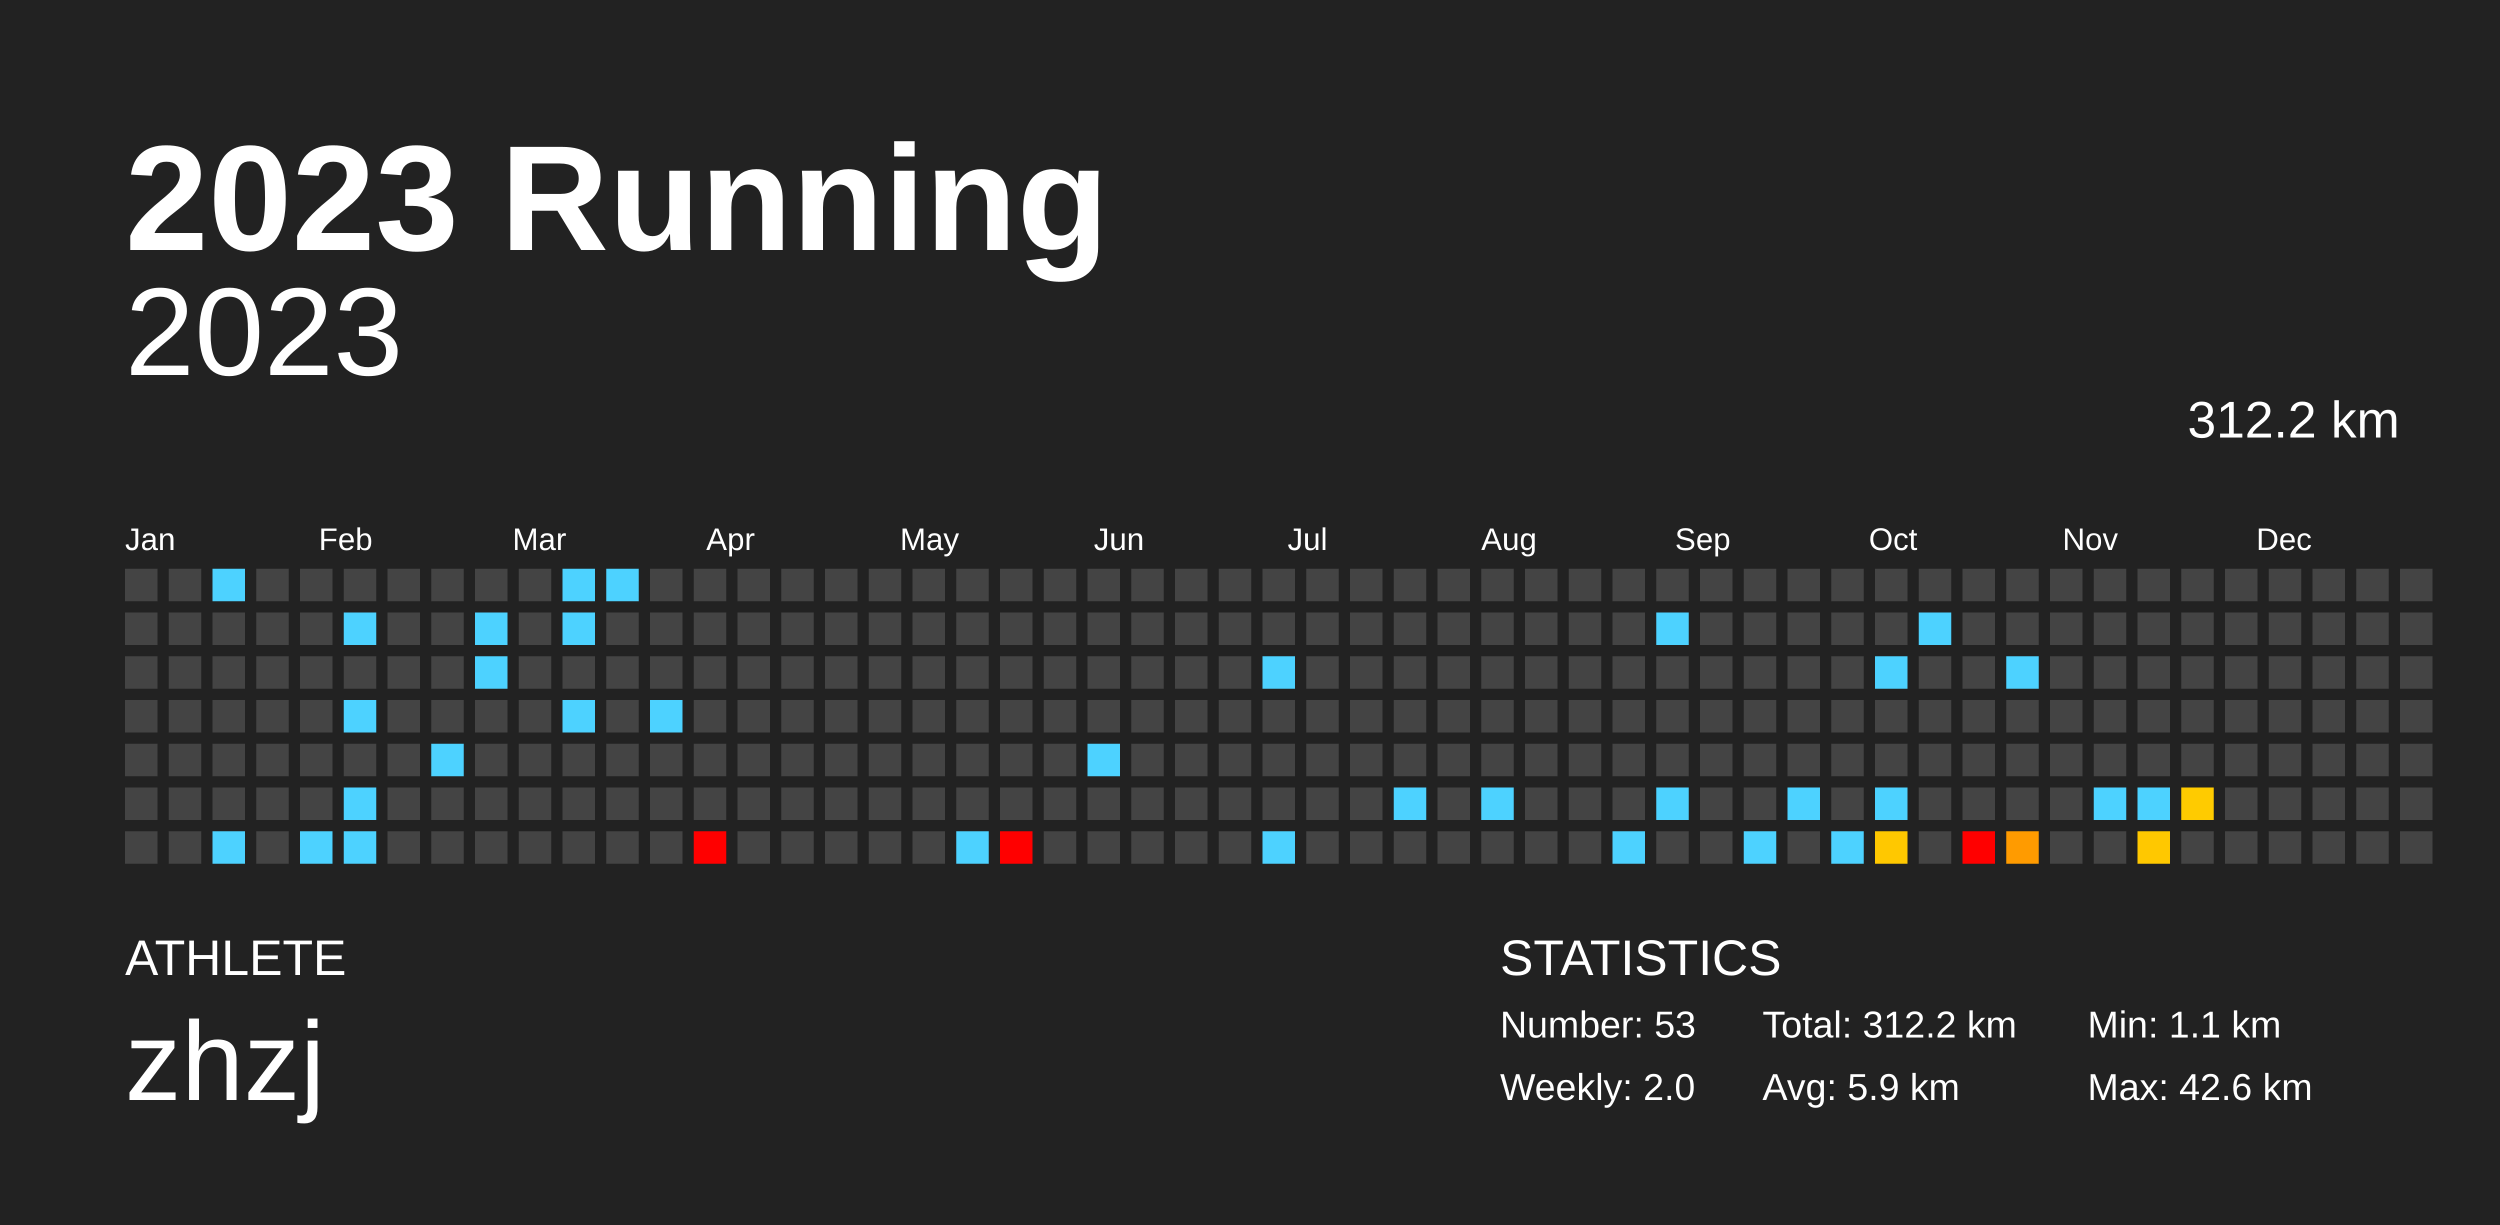
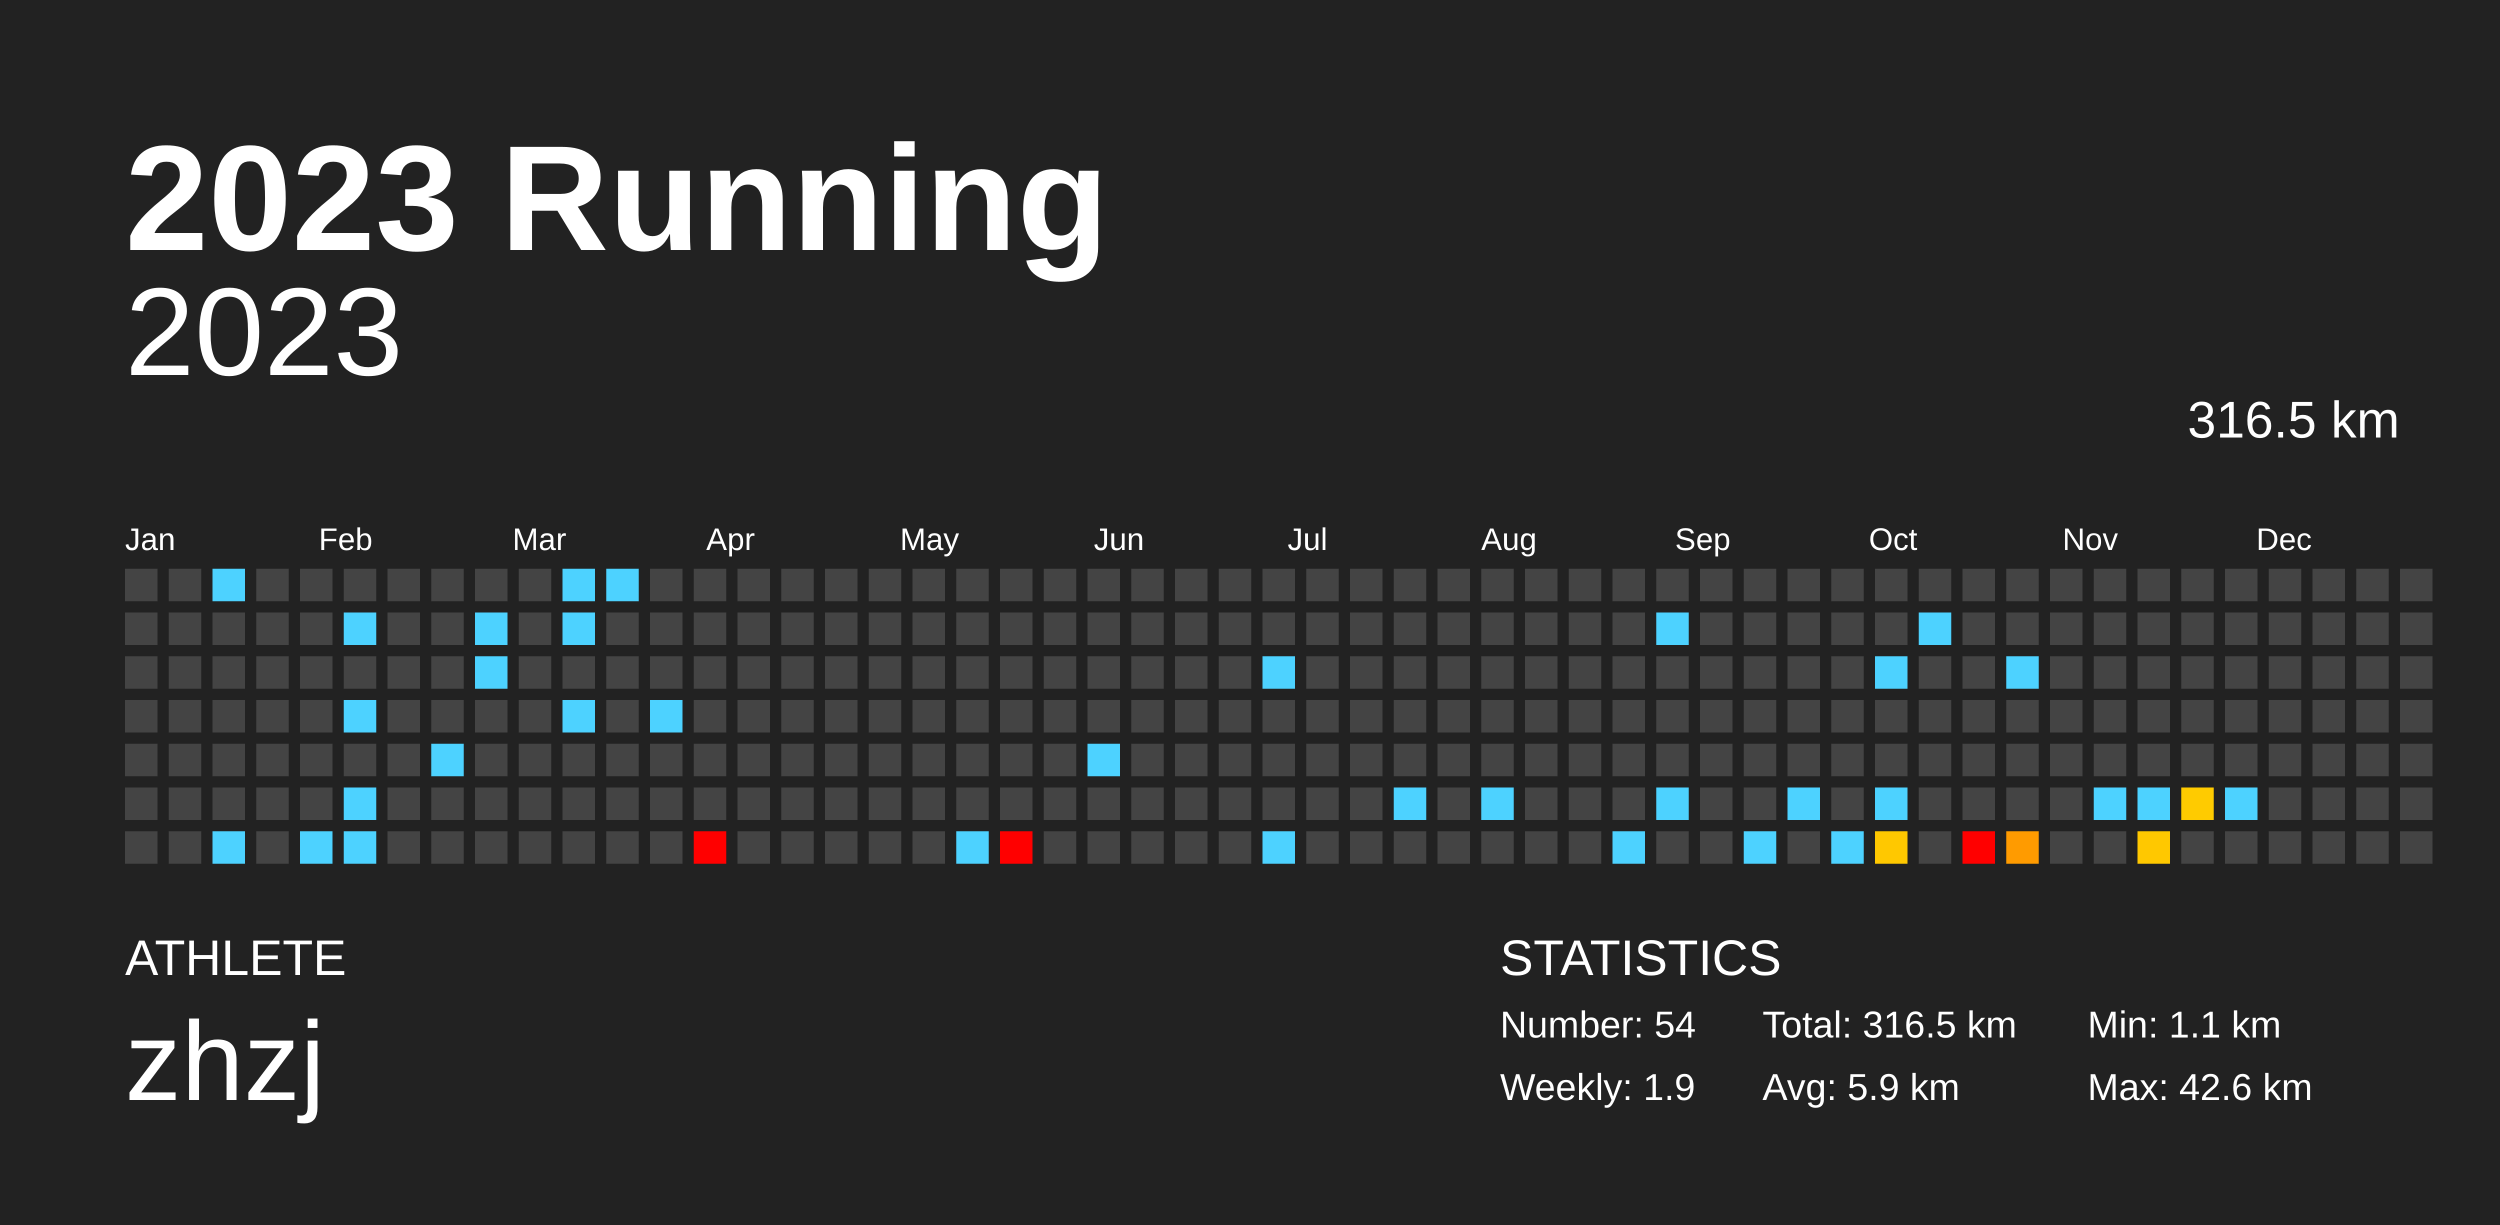
<svg xmlns="http://www.w3.org/2000/svg" baseProfile="full" height="98mm" version="1.1" viewBox="0,0,200,98" width="200mm">
  <defs />
  <rect fill="#222222" height="98" width="200" x="0" y="0" />
  <text fill="#FFFFFF" style="font-size:12px; font-family:Arial; font-weight:bold;" x="10" y="20">2023 Running</text>
  <text fill="#FFFFFF" style="font-size:4px; font-family:Arial" x="10" y="78">ATHLETE</text>
  <text fill="#FFFFFF" style="font-size:9px; font-family:Arial" x="10" y="88">zhzj</text>
  <text fill="#FFFFFF" style="font-size:4px; font-family:Arial" x="120" y="78">STATISTICS</text>
-   <text fill="#FFFFFF" style="font-size:3px; font-family:Arial" x="120" y="83">Number: 53</text>
-   <text fill="#FFFFFF" style="font-size:3px; font-family:Arial" x="120" y="88">Weekly: 2.0</text>
-   <text fill="#FFFFFF" style="font-size:3px; font-family:Arial" x="141" y="83">Total: 312.2 km</text>
+   <text fill="#FFFFFF" style="font-size:3px; font-family:Arial" x="120" y="83">Number: 54</text>
+   <text fill="#FFFFFF" style="font-size:3px; font-family:Arial" x="120" y="88">Weekly: 1.9</text>
+   <text fill="#FFFFFF" style="font-size:3px; font-family:Arial" x="141" y="83">Total: 316.5 km</text>
  <text fill="#FFFFFF" style="font-size:3px; font-family:Arial" x="141" y="88">Avg: 5.9 km</text>
  <text fill="#FFFFFF" style="font-size:3px; font-family:Arial" x="167" y="83">Min: 1.1 km</text>
  <text fill="#FFFFFF" style="font-size:3px; font-family:Arial" x="167" y="88">Max: 42.6 km</text>
  <text alignment-baseline="hanging" fill="#FFFFFF" style="font-size:10.0px; font-family:Arial;" x="10" y="30">2023</text>
-   <text alignment-baseline="hanging" fill="#FFFFFF" style="font-size:4.125px; font-family:Arial;" x="175" y="35">312.2 km</text>
+   <text alignment-baseline="hanging" fill="#FFFFFF" style="font-size:4.125px; font-family:Arial;" x="175" y="35">316.5 km</text>
  <text fill="#FFFFFF" style="font-size:2.5px; font-family:Arial" x="10.0" y="44">Jan</text>
  <text fill="#FFFFFF" style="font-size:2.5px; font-family:Arial" x="25.5" y="44">Feb</text>
  <text fill="#FFFFFF" style="font-size:2.5px; font-family:Arial" x="41.0" y="44">Mar</text>
  <text fill="#FFFFFF" style="font-size:2.5px; font-family:Arial" x="56.5" y="44">Apr</text>
  <text fill="#FFFFFF" style="font-size:2.5px; font-family:Arial" x="72.0" y="44">May</text>
  <text fill="#FFFFFF" style="font-size:2.5px; font-family:Arial" x="87.5" y="44">Jun</text>
  <text fill="#FFFFFF" style="font-size:2.5px; font-family:Arial" x="103.0" y="44">Jul</text>
  <text fill="#FFFFFF" style="font-size:2.5px; font-family:Arial" x="118.5" y="44">Aug</text>
  <text fill="#FFFFFF" style="font-size:2.5px; font-family:Arial" x="134.0" y="44">Sep</text>
  <text fill="#FFFFFF" style="font-size:2.5px; font-family:Arial" x="149.5" y="44">Oct</text>
  <text fill="#FFFFFF" style="font-size:2.5px; font-family:Arial" x="165.0" y="44">Nov</text>
  <text fill="#FFFFFF" style="font-size:2.5px; font-family:Arial" x="180.5" y="44">Dec</text>
  <rect fill="#444444" height="2.6" width="2.6" x="10.0" y="45.5" />
  <rect fill="#444444" height="2.6" width="2.6" x="10.0" y="49.0" />
  <rect fill="#444444" height="2.6" width="2.6" x="10.0" y="52.5" />
  <rect fill="#444444" height="2.6" width="2.6" x="10.0" y="56.0" />
  <rect fill="#444444" height="2.6" width="2.6" x="10.0" y="59.5" />
  <rect fill="#444444" height="2.6" width="2.6" x="10.0" y="63.0" />
  <rect fill="#444444" height="2.6" width="2.6" x="10.0" y="66.5" />
  <rect fill="#444444" height="2.6" width="2.6" x="13.5" y="45.5" />
  <rect fill="#444444" height="2.6" width="2.6" x="13.5" y="49.0" />
  <rect fill="#444444" height="2.6" width="2.6" x="13.5" y="52.5" />
  <rect fill="#444444" height="2.6" width="2.6" x="13.5" y="56.0" />
  <rect fill="#444444" height="2.6" width="2.6" x="13.5" y="59.5" />
  <rect fill="#444444" height="2.6" width="2.6" x="13.5" y="63.0" />
  <rect fill="#444444" height="2.6" width="2.6" x="13.5" y="66.5" />
  <rect fill="#4dd2ff" height="2.6" width="2.6" x="17.0" y="45.5" />
  <rect fill="#444444" height="2.6" width="2.6" x="17.0" y="49.0" />
  <rect fill="#444444" height="2.6" width="2.6" x="17.0" y="52.5" />
  <rect fill="#444444" height="2.6" width="2.6" x="17.0" y="56.0" />
  <rect fill="#444444" height="2.6" width="2.6" x="17.0" y="59.5" />
  <rect fill="#444444" height="2.6" width="2.6" x="17.0" y="63.0" />
  <rect fill="#4dd2ff" height="2.6" width="2.6" x="17.0" y="66.5" />
  <rect fill="#444444" height="2.6" width="2.6" x="20.5" y="45.5" />
  <rect fill="#444444" height="2.6" width="2.6" x="20.5" y="49.0" />
  <rect fill="#444444" height="2.6" width="2.6" x="20.5" y="52.5" />
  <rect fill="#444444" height="2.6" width="2.6" x="20.5" y="56.0" />
  <rect fill="#444444" height="2.6" width="2.6" x="20.5" y="59.5" />
  <rect fill="#444444" height="2.6" width="2.6" x="20.5" y="63.0" />
  <rect fill="#444444" height="2.6" width="2.6" x="20.5" y="66.5" />
  <rect fill="#444444" height="2.6" width="2.6" x="24.0" y="45.5" />
  <rect fill="#444444" height="2.6" width="2.6" x="24.0" y="49.0" />
  <rect fill="#444444" height="2.6" width="2.6" x="24.0" y="52.5" />
  <rect fill="#444444" height="2.6" width="2.6" x="24.0" y="56.0" />
  <rect fill="#444444" height="2.6" width="2.6" x="24.0" y="59.5" />
  <rect fill="#444444" height="2.6" width="2.6" x="24.0" y="63.0" />
  <rect fill="#4dd2ff" height="2.6" width="2.6" x="24.0" y="66.5" />
  <rect fill="#444444" height="2.6" width="2.6" x="27.5" y="45.5" />
  <rect fill="#4dd2ff" height="2.6" width="2.6" x="27.5" y="49.0" />
  <rect fill="#444444" height="2.6" width="2.6" x="27.5" y="52.5" />
  <rect fill="#4dd2ff" height="2.6" width="2.6" x="27.5" y="56.0" />
  <rect fill="#444444" height="2.6" width="2.6" x="27.5" y="59.5" />
  <rect fill="#4dd2ff" height="2.6" width="2.6" x="27.5" y="63.0" />
  <rect fill="#4dd2ff" height="2.6" width="2.6" x="27.5" y="66.5" />
  <rect fill="#444444" height="2.6" width="2.6" x="31.0" y="45.5" />
  <rect fill="#444444" height="2.6" width="2.6" x="31.0" y="49.0" />
  <rect fill="#444444" height="2.6" width="2.6" x="31.0" y="52.5" />
  <rect fill="#444444" height="2.6" width="2.6" x="31.0" y="56.0" />
  <rect fill="#444444" height="2.6" width="2.6" x="31.0" y="59.5" />
  <rect fill="#444444" height="2.6" width="2.6" x="31.0" y="63.0" />
  <rect fill="#444444" height="2.6" width="2.6" x="31.0" y="66.5" />
  <rect fill="#444444" height="2.6" width="2.6" x="34.5" y="45.5" />
  <rect fill="#444444" height="2.6" width="2.6" x="34.5" y="49.0" />
  <rect fill="#444444" height="2.6" width="2.6" x="34.5" y="52.5" />
  <rect fill="#444444" height="2.6" width="2.6" x="34.5" y="56.0" />
  <rect fill="#4dd2ff" height="2.6" width="2.6" x="34.5" y="59.5" />
  <rect fill="#444444" height="2.6" width="2.6" x="34.5" y="63.0" />
  <rect fill="#444444" height="2.6" width="2.6" x="34.5" y="66.5" />
  <rect fill="#444444" height="2.6" width="2.6" x="38.0" y="45.5" />
  <rect fill="#4dd2ff" height="2.6" width="2.6" x="38.0" y="49.0" />
  <rect fill="#4dd2ff" height="2.6" width="2.6" x="38.0" y="52.5" />
  <rect fill="#444444" height="2.6" width="2.6" x="38.0" y="56.0" />
  <rect fill="#444444" height="2.6" width="2.6" x="38.0" y="59.5" />
  <rect fill="#444444" height="2.6" width="2.6" x="38.0" y="63.0" />
  <rect fill="#444444" height="2.6" width="2.6" x="38.0" y="66.5" />
  <rect fill="#444444" height="2.6" width="2.6" x="41.5" y="45.5" />
  <rect fill="#444444" height="2.6" width="2.6" x="41.5" y="49.0" />
  <rect fill="#444444" height="2.6" width="2.6" x="41.5" y="52.5" />
  <rect fill="#444444" height="2.6" width="2.6" x="41.5" y="56.0" />
  <rect fill="#444444" height="2.6" width="2.6" x="41.5" y="59.5" />
  <rect fill="#444444" height="2.6" width="2.6" x="41.5" y="63.0" />
  <rect fill="#444444" height="2.6" width="2.6" x="41.5" y="66.5" />
  <rect fill="#4dd2ff" height="2.6" width="2.6" x="45.0" y="45.5" />
  <rect fill="#4dd2ff" height="2.6" width="2.6" x="45.0" y="49.0" />
  <rect fill="#444444" height="2.6" width="2.6" x="45.0" y="52.5" />
  <rect fill="#4dd2ff" height="2.6" width="2.6" x="45.0" y="56.0" />
  <rect fill="#444444" height="2.6" width="2.6" x="45.0" y="59.5" />
  <rect fill="#444444" height="2.6" width="2.6" x="45.0" y="63.0" />
  <rect fill="#444444" height="2.6" width="2.6" x="45.0" y="66.5" />
  <rect fill="#4dd2ff" height="2.6" width="2.6" x="48.5" y="45.5" />
  <rect fill="#444444" height="2.6" width="2.6" x="48.5" y="49.0" />
  <rect fill="#444444" height="2.6" width="2.6" x="48.5" y="52.5" />
  <rect fill="#444444" height="2.6" width="2.6" x="48.5" y="56.0" />
  <rect fill="#444444" height="2.6" width="2.6" x="48.5" y="59.5" />
  <rect fill="#444444" height="2.6" width="2.6" x="48.5" y="63.0" />
  <rect fill="#444444" height="2.6" width="2.6" x="48.5" y="66.5" />
  <rect fill="#444444" height="2.6" width="2.6" x="52.0" y="45.5" />
  <rect fill="#444444" height="2.6" width="2.6" x="52.0" y="49.0" />
  <rect fill="#444444" height="2.6" width="2.6" x="52.0" y="52.5" />
  <rect fill="#4dd2ff" height="2.6" width="2.6" x="52.0" y="56.0" />
  <rect fill="#444444" height="2.6" width="2.6" x="52.0" y="59.5" />
  <rect fill="#444444" height="2.6" width="2.6" x="52.0" y="63.0" />
  <rect fill="#444444" height="2.6" width="2.6" x="52.0" y="66.5" />
  <rect fill="#444444" height="2.6" width="2.6" x="55.5" y="45.5" />
  <rect fill="#444444" height="2.6" width="2.6" x="55.5" y="49.0" />
  <rect fill="#444444" height="2.6" width="2.6" x="55.5" y="52.5" />
  <rect fill="#444444" height="2.6" width="2.6" x="55.5" y="56.0" />
  <rect fill="#444444" height="2.6" width="2.6" x="55.5" y="59.5" />
  <rect fill="#444444" height="2.6" width="2.6" x="55.5" y="63.0" />
  <rect fill="red" height="2.6" width="2.6" x="55.5" y="66.5" />
  <rect fill="#444444" height="2.6" width="2.6" x="59.0" y="45.5" />
  <rect fill="#444444" height="2.6" width="2.6" x="59.0" y="49.0" />
  <rect fill="#444444" height="2.6" width="2.6" x="59.0" y="52.5" />
  <rect fill="#444444" height="2.6" width="2.6" x="59.0" y="56.0" />
  <rect fill="#444444" height="2.6" width="2.6" x="59.0" y="59.5" />
  <rect fill="#444444" height="2.6" width="2.6" x="59.0" y="63.0" />
  <rect fill="#444444" height="2.6" width="2.6" x="59.0" y="66.5" />
  <rect fill="#444444" height="2.6" width="2.6" x="62.5" y="45.5" />
  <rect fill="#444444" height="2.6" width="2.6" x="62.5" y="49.0" />
  <rect fill="#444444" height="2.6" width="2.6" x="62.5" y="52.5" />
  <rect fill="#444444" height="2.6" width="2.6" x="62.5" y="56.0" />
  <rect fill="#444444" height="2.6" width="2.6" x="62.5" y="59.5" />
  <rect fill="#444444" height="2.6" width="2.6" x="62.5" y="63.0" />
  <rect fill="#444444" height="2.6" width="2.6" x="62.5" y="66.5" />
  <rect fill="#444444" height="2.6" width="2.6" x="66.0" y="45.5" />
  <rect fill="#444444" height="2.6" width="2.6" x="66.0" y="49.0" />
  <rect fill="#444444" height="2.6" width="2.6" x="66.0" y="52.5" />
  <rect fill="#444444" height="2.6" width="2.6" x="66.0" y="56.0" />
  <rect fill="#444444" height="2.6" width="2.6" x="66.0" y="59.5" />
  <rect fill="#444444" height="2.6" width="2.6" x="66.0" y="63.0" />
  <rect fill="#444444" height="2.6" width="2.6" x="66.0" y="66.5" />
  <rect fill="#444444" height="2.6" width="2.6" x="69.5" y="45.5" />
  <rect fill="#444444" height="2.6" width="2.6" x="69.5" y="49.0" />
  <rect fill="#444444" height="2.6" width="2.6" x="69.5" y="52.5" />
  <rect fill="#444444" height="2.6" width="2.6" x="69.5" y="56.0" />
  <rect fill="#444444" height="2.6" width="2.6" x="69.5" y="59.5" />
  <rect fill="#444444" height="2.6" width="2.6" x="69.5" y="63.0" />
  <rect fill="#444444" height="2.6" width="2.6" x="69.5" y="66.5" />
  <rect fill="#444444" height="2.6" width="2.6" x="73.0" y="45.5" />
  <rect fill="#444444" height="2.6" width="2.6" x="73.0" y="49.0" />
  <rect fill="#444444" height="2.6" width="2.6" x="73.0" y="52.5" />
  <rect fill="#444444" height="2.6" width="2.6" x="73.0" y="56.0" />
  <rect fill="#444444" height="2.6" width="2.6" x="73.0" y="59.5" />
  <rect fill="#444444" height="2.6" width="2.6" x="73.0" y="63.0" />
  <rect fill="#444444" height="2.6" width="2.6" x="73.0" y="66.5" />
  <rect fill="#444444" height="2.6" width="2.6" x="76.5" y="45.5" />
  <rect fill="#444444" height="2.6" width="2.6" x="76.5" y="49.0" />
  <rect fill="#444444" height="2.6" width="2.6" x="76.5" y="52.5" />
  <rect fill="#444444" height="2.6" width="2.6" x="76.5" y="56.0" />
  <rect fill="#444444" height="2.6" width="2.6" x="76.5" y="59.5" />
  <rect fill="#444444" height="2.6" width="2.6" x="76.5" y="63.0" />
  <rect fill="#4dd2ff" height="2.6" width="2.6" x="76.5" y="66.5" />
  <rect fill="#444444" height="2.6" width="2.6" x="80.0" y="45.5" />
  <rect fill="#444444" height="2.6" width="2.6" x="80.0" y="49.0" />
  <rect fill="#444444" height="2.6" width="2.6" x="80.0" y="52.5" />
  <rect fill="#444444" height="2.6" width="2.6" x="80.0" y="56.0" />
  <rect fill="#444444" height="2.6" width="2.6" x="80.0" y="59.5" />
  <rect fill="#444444" height="2.6" width="2.6" x="80.0" y="63.0" />
  <rect fill="red" height="2.6" width="2.6" x="80.0" y="66.5" />
  <rect fill="#444444" height="2.6" width="2.6" x="83.5" y="45.5" />
  <rect fill="#444444" height="2.6" width="2.6" x="83.5" y="49.0" />
  <rect fill="#444444" height="2.6" width="2.6" x="83.5" y="52.5" />
  <rect fill="#444444" height="2.6" width="2.6" x="83.5" y="56.0" />
  <rect fill="#444444" height="2.6" width="2.6" x="83.5" y="59.5" />
  <rect fill="#444444" height="2.6" width="2.6" x="83.5" y="63.0" />
  <rect fill="#444444" height="2.6" width="2.6" x="83.5" y="66.5" />
  <rect fill="#444444" height="2.6" width="2.6" x="87.0" y="45.5" />
  <rect fill="#444444" height="2.6" width="2.6" x="87.0" y="49.0" />
  <rect fill="#444444" height="2.6" width="2.6" x="87.0" y="52.5" />
  <rect fill="#444444" height="2.6" width="2.6" x="87.0" y="56.0" />
  <rect fill="#4dd2ff" height="2.6" width="2.6" x="87.0" y="59.5" />
  <rect fill="#444444" height="2.6" width="2.6" x="87.0" y="63.0" />
  <rect fill="#444444" height="2.6" width="2.6" x="87.0" y="66.5" />
  <rect fill="#444444" height="2.6" width="2.6" x="90.5" y="45.5" />
  <rect fill="#444444" height="2.6" width="2.6" x="90.5" y="49.0" />
  <rect fill="#444444" height="2.6" width="2.6" x="90.5" y="52.5" />
  <rect fill="#444444" height="2.6" width="2.6" x="90.5" y="56.0" />
  <rect fill="#444444" height="2.6" width="2.6" x="90.5" y="59.5" />
  <rect fill="#444444" height="2.6" width="2.6" x="90.5" y="63.0" />
  <rect fill="#444444" height="2.6" width="2.6" x="90.5" y="66.5" />
  <rect fill="#444444" height="2.6" width="2.6" x="94.0" y="45.5" />
  <rect fill="#444444" height="2.6" width="2.6" x="94.0" y="49.0" />
  <rect fill="#444444" height="2.6" width="2.6" x="94.0" y="52.5" />
  <rect fill="#444444" height="2.6" width="2.6" x="94.0" y="56.0" />
  <rect fill="#444444" height="2.6" width="2.6" x="94.0" y="59.5" />
  <rect fill="#444444" height="2.6" width="2.6" x="94.0" y="63.0" />
  <rect fill="#444444" height="2.6" width="2.6" x="94.0" y="66.5" />
  <rect fill="#444444" height="2.6" width="2.6" x="97.5" y="45.5" />
  <rect fill="#444444" height="2.6" width="2.6" x="97.5" y="49.0" />
  <rect fill="#444444" height="2.6" width="2.6" x="97.5" y="52.5" />
  <rect fill="#444444" height="2.6" width="2.6" x="97.5" y="56.0" />
  <rect fill="#444444" height="2.6" width="2.6" x="97.5" y="59.5" />
  <rect fill="#444444" height="2.6" width="2.6" x="97.5" y="63.0" />
  <rect fill="#444444" height="2.6" width="2.6" x="97.5" y="66.5" />
  <rect fill="#444444" height="2.6" width="2.6" x="101.0" y="45.5" />
  <rect fill="#444444" height="2.6" width="2.6" x="101.0" y="49.0" />
  <rect fill="#4dd2ff" height="2.6" width="2.6" x="101.0" y="52.5" />
  <rect fill="#444444" height="2.6" width="2.6" x="101.0" y="56.0" />
  <rect fill="#444444" height="2.6" width="2.6" x="101.0" y="59.5" />
  <rect fill="#444444" height="2.6" width="2.6" x="101.0" y="63.0" />
  <rect fill="#4dd2ff" height="2.6" width="2.6" x="101.0" y="66.5" />
  <rect fill="#444444" height="2.6" width="2.6" x="104.5" y="45.5" />
  <rect fill="#444444" height="2.6" width="2.6" x="104.5" y="49.0" />
  <rect fill="#444444" height="2.6" width="2.6" x="104.5" y="52.5" />
  <rect fill="#444444" height="2.6" width="2.6" x="104.5" y="56.0" />
  <rect fill="#444444" height="2.6" width="2.6" x="104.5" y="59.5" />
  <rect fill="#444444" height="2.6" width="2.6" x="104.5" y="63.0" />
  <rect fill="#444444" height="2.6" width="2.6" x="104.5" y="66.5" />
  <rect fill="#444444" height="2.6" width="2.6" x="108.0" y="45.5" />
  <rect fill="#444444" height="2.6" width="2.6" x="108.0" y="49.0" />
  <rect fill="#444444" height="2.6" width="2.6" x="108.0" y="52.5" />
  <rect fill="#444444" height="2.6" width="2.6" x="108.0" y="56.0" />
  <rect fill="#444444" height="2.6" width="2.6" x="108.0" y="59.5" />
  <rect fill="#444444" height="2.6" width="2.6" x="108.0" y="63.0" />
  <rect fill="#444444" height="2.6" width="2.6" x="108.0" y="66.5" />
  <rect fill="#444444" height="2.6" width="2.6" x="111.5" y="45.5" />
  <rect fill="#444444" height="2.6" width="2.6" x="111.5" y="49.0" />
  <rect fill="#444444" height="2.6" width="2.6" x="111.5" y="52.5" />
  <rect fill="#444444" height="2.6" width="2.6" x="111.5" y="56.0" />
  <rect fill="#444444" height="2.6" width="2.6" x="111.5" y="59.5" />
  <rect fill="#4dd2ff" height="2.6" width="2.6" x="111.5" y="63.0" />
  <rect fill="#444444" height="2.6" width="2.6" x="111.5" y="66.5" />
  <rect fill="#444444" height="2.6" width="2.6" x="115.0" y="45.5" />
  <rect fill="#444444" height="2.6" width="2.6" x="115.0" y="49.0" />
  <rect fill="#444444" height="2.6" width="2.6" x="115.0" y="52.5" />
  <rect fill="#444444" height="2.6" width="2.6" x="115.0" y="56.0" />
  <rect fill="#444444" height="2.6" width="2.6" x="115.0" y="59.5" />
  <rect fill="#444444" height="2.6" width="2.6" x="115.0" y="63.0" />
  <rect fill="#444444" height="2.6" width="2.6" x="115.0" y="66.5" />
  <rect fill="#444444" height="2.6" width="2.6" x="118.5" y="45.5" />
  <rect fill="#444444" height="2.6" width="2.6" x="118.5" y="49.0" />
  <rect fill="#444444" height="2.6" width="2.6" x="118.5" y="52.5" />
  <rect fill="#444444" height="2.6" width="2.6" x="118.5" y="56.0" />
  <rect fill="#444444" height="2.6" width="2.6" x="118.5" y="59.5" />
  <rect fill="#4dd2ff" height="2.6" width="2.6" x="118.5" y="63.0" />
  <rect fill="#444444" height="2.6" width="2.6" x="118.5" y="66.5" />
  <rect fill="#444444" height="2.6" width="2.6" x="122.0" y="45.5" />
  <rect fill="#444444" height="2.6" width="2.6" x="122.0" y="49.0" />
  <rect fill="#444444" height="2.6" width="2.6" x="122.0" y="52.5" />
  <rect fill="#444444" height="2.6" width="2.6" x="122.0" y="56.0" />
  <rect fill="#444444" height="2.6" width="2.6" x="122.0" y="59.5" />
  <rect fill="#444444" height="2.6" width="2.6" x="122.0" y="63.0" />
  <rect fill="#444444" height="2.6" width="2.6" x="122.0" y="66.5" />
  <rect fill="#444444" height="2.6" width="2.6" x="125.5" y="45.5" />
  <rect fill="#444444" height="2.6" width="2.6" x="125.5" y="49.0" />
  <rect fill="#444444" height="2.6" width="2.6" x="125.5" y="52.5" />
  <rect fill="#444444" height="2.6" width="2.6" x="125.5" y="56.0" />
  <rect fill="#444444" height="2.6" width="2.6" x="125.5" y="59.5" />
  <rect fill="#444444" height="2.6" width="2.6" x="125.5" y="63.0" />
  <rect fill="#444444" height="2.6" width="2.6" x="125.5" y="66.5" />
  <rect fill="#444444" height="2.6" width="2.6" x="129.0" y="45.5" />
  <rect fill="#444444" height="2.6" width="2.6" x="129.0" y="49.0" />
  <rect fill="#444444" height="2.6" width="2.6" x="129.0" y="52.5" />
  <rect fill="#444444" height="2.6" width="2.6" x="129.0" y="56.0" />
  <rect fill="#444444" height="2.6" width="2.6" x="129.0" y="59.5" />
  <rect fill="#444444" height="2.6" width="2.6" x="129.0" y="63.0" />
  <rect fill="#4dd2ff" height="2.6" width="2.6" x="129.0" y="66.5" />
  <rect fill="#444444" height="2.6" width="2.6" x="132.5" y="45.5" />
  <rect fill="#4dd2ff" height="2.6" width="2.6" x="132.5" y="49.0" />
  <rect fill="#444444" height="2.6" width="2.6" x="132.5" y="52.5" />
  <rect fill="#444444" height="2.6" width="2.6" x="132.5" y="56.0" />
  <rect fill="#444444" height="2.6" width="2.6" x="132.5" y="59.5" />
  <rect fill="#4dd2ff" height="2.6" width="2.6" x="132.5" y="63.0" />
  <rect fill="#444444" height="2.6" width="2.6" x="132.5" y="66.5" />
  <rect fill="#444444" height="2.6" width="2.6" x="136.0" y="45.5" />
  <rect fill="#444444" height="2.6" width="2.6" x="136.0" y="49.0" />
  <rect fill="#444444" height="2.6" width="2.6" x="136.0" y="52.5" />
  <rect fill="#444444" height="2.6" width="2.6" x="136.0" y="56.0" />
  <rect fill="#444444" height="2.6" width="2.6" x="136.0" y="59.5" />
  <rect fill="#444444" height="2.6" width="2.6" x="136.0" y="63.0" />
  <rect fill="#444444" height="2.6" width="2.6" x="136.0" y="66.5" />
  <rect fill="#444444" height="2.6" width="2.6" x="139.5" y="45.5" />
  <rect fill="#444444" height="2.6" width="2.6" x="139.5" y="49.0" />
  <rect fill="#444444" height="2.6" width="2.6" x="139.5" y="52.5" />
  <rect fill="#444444" height="2.6" width="2.6" x="139.5" y="56.0" />
  <rect fill="#444444" height="2.6" width="2.6" x="139.5" y="59.5" />
  <rect fill="#444444" height="2.6" width="2.6" x="139.5" y="63.0" />
  <rect fill="#4dd2ff" height="2.6" width="2.6" x="139.5" y="66.5" />
  <rect fill="#444444" height="2.6" width="2.6" x="143.0" y="45.5" />
  <rect fill="#444444" height="2.6" width="2.6" x="143.0" y="49.0" />
  <rect fill="#444444" height="2.6" width="2.6" x="143.0" y="52.5" />
  <rect fill="#444444" height="2.6" width="2.6" x="143.0" y="56.0" />
  <rect fill="#444444" height="2.6" width="2.6" x="143.0" y="59.5" />
  <rect fill="#4dd2ff" height="2.6" width="2.6" x="143.0" y="63.0" />
  <rect fill="#444444" height="2.6" width="2.6" x="143.0" y="66.5" />
  <rect fill="#444444" height="2.6" width="2.6" x="146.5" y="45.5" />
  <rect fill="#444444" height="2.6" width="2.6" x="146.5" y="49.0" />
  <rect fill="#444444" height="2.6" width="2.6" x="146.5" y="52.5" />
  <rect fill="#444444" height="2.6" width="2.6" x="146.5" y="56.0" />
  <rect fill="#444444" height="2.6" width="2.6" x="146.5" y="59.5" />
  <rect fill="#444444" height="2.6" width="2.6" x="146.5" y="63.0" />
  <rect fill="#4dd2ff" height="2.6" width="2.6" x="146.5" y="66.5" />
  <rect fill="#444444" height="2.6" width="2.6" x="150.0" y="45.5" />
  <rect fill="#444444" height="2.6" width="2.6" x="150.0" y="49.0" />
  <rect fill="#4dd2ff" height="2.6" width="2.6" x="150.0" y="52.5" />
  <rect fill="#444444" height="2.6" width="2.6" x="150.0" y="56.0" />
  <rect fill="#444444" height="2.6" width="2.6" x="150.0" y="59.5" />
  <rect fill="#4dd2ff" height="2.6" width="2.6" x="150.0" y="63.0" />
  <rect fill="#ffc800" height="2.6" width="2.6" x="150.0" y="66.5" />
  <rect fill="#444444" height="2.6" width="2.6" x="153.5" y="45.5" />
  <rect fill="#4dd2ff" height="2.6" width="2.6" x="153.5" y="49.0" />
  <rect fill="#444444" height="2.6" width="2.6" x="153.5" y="52.5" />
  <rect fill="#444444" height="2.6" width="2.6" x="153.5" y="56.0" />
  <rect fill="#444444" height="2.6" width="2.6" x="153.5" y="59.5" />
  <rect fill="#444444" height="2.6" width="2.6" x="153.5" y="63.0" />
  <rect fill="#444444" height="2.6" width="2.6" x="153.5" y="66.5" />
  <rect fill="#444444" height="2.6" width="2.6" x="157.0" y="45.5" />
  <rect fill="#444444" height="2.6" width="2.6" x="157.0" y="49.0" />
  <rect fill="#444444" height="2.6" width="2.6" x="157.0" y="52.5" />
  <rect fill="#444444" height="2.6" width="2.6" x="157.0" y="56.0" />
  <rect fill="#444444" height="2.6" width="2.6" x="157.0" y="59.5" />
  <rect fill="#444444" height="2.6" width="2.6" x="157.0" y="63.0" />
  <rect fill="red" height="2.6" width="2.6" x="157.0" y="66.5" />
  <rect fill="#444444" height="2.6" width="2.6" x="160.5" y="45.5" />
  <rect fill="#444444" height="2.6" width="2.6" x="160.5" y="49.0" />
  <rect fill="#4dd2ff" height="2.6" width="2.6" x="160.5" y="52.5" />
  <rect fill="#444444" height="2.6" width="2.6" x="160.5" y="56.0" />
  <rect fill="#444444" height="2.6" width="2.6" x="160.5" y="59.5" />
  <rect fill="#444444" height="2.6" width="2.6" x="160.5" y="63.0" />
  <rect fill="#ff9b00" height="2.6" width="2.6" x="160.5" y="66.5" />
  <rect fill="#444444" height="2.6" width="2.6" x="164.0" y="45.5" />
  <rect fill="#444444" height="2.6" width="2.6" x="164.0" y="49.0" />
  <rect fill="#444444" height="2.6" width="2.6" x="164.0" y="52.5" />
  <rect fill="#444444" height="2.6" width="2.6" x="164.0" y="56.0" />
  <rect fill="#444444" height="2.6" width="2.6" x="164.0" y="59.5" />
  <rect fill="#444444" height="2.6" width="2.6" x="164.0" y="63.0" />
  <rect fill="#444444" height="2.6" width="2.6" x="164.0" y="66.5" />
  <rect fill="#444444" height="2.6" width="2.6" x="167.5" y="45.5" />
  <rect fill="#444444" height="2.6" width="2.6" x="167.5" y="49.0" />
  <rect fill="#444444" height="2.6" width="2.6" x="167.5" y="52.5" />
  <rect fill="#444444" height="2.6" width="2.6" x="167.5" y="56.0" />
  <rect fill="#444444" height="2.6" width="2.6" x="167.5" y="59.5" />
  <rect fill="#4dd2ff" height="2.6" width="2.6" x="167.5" y="63.0" />
  <rect fill="#444444" height="2.6" width="2.6" x="167.5" y="66.5" />
  <rect fill="#444444" height="2.6" width="2.6" x="171.0" y="45.5" />
  <rect fill="#444444" height="2.6" width="2.6" x="171.0" y="49.0" />
  <rect fill="#444444" height="2.6" width="2.6" x="171.0" y="52.5" />
  <rect fill="#444444" height="2.6" width="2.6" x="171.0" y="56.0" />
  <rect fill="#444444" height="2.6" width="2.6" x="171.0" y="59.5" />
  <rect fill="#4dd2ff" height="2.6" width="2.6" x="171.0" y="63.0" />
  <rect fill="#ffc800" height="2.6" width="2.6" x="171.0" y="66.5" />
  <rect fill="#444444" height="2.6" width="2.6" x="174.5" y="45.5" />
  <rect fill="#444444" height="2.6" width="2.6" x="174.5" y="49.0" />
  <rect fill="#444444" height="2.6" width="2.6" x="174.5" y="52.5" />
  <rect fill="#444444" height="2.6" width="2.6" x="174.5" y="56.0" />
  <rect fill="#444444" height="2.6" width="2.6" x="174.5" y="59.5" />
  <rect fill="#ffcb00" height="2.6" width="2.6" x="174.5" y="63.0" />
  <rect fill="#444444" height="2.6" width="2.6" x="174.5" y="66.5" />
  <rect fill="#444444" height="2.6" width="2.6" x="178.0" y="45.5" />
  <rect fill="#444444" height="2.6" width="2.6" x="178.0" y="49.0" />
  <rect fill="#444444" height="2.6" width="2.6" x="178.0" y="52.5" />
  <rect fill="#444444" height="2.6" width="2.6" x="178.0" y="56.0" />
  <rect fill="#444444" height="2.6" width="2.6" x="178.0" y="59.5" />
-   <rect fill="#444444" height="2.6" width="2.6" x="178.0" y="63.0" />
+   <rect fill="#4dd2ff" height="2.6" width="2.6" x="178.0" y="63.0" />
  <rect fill="#444444" height="2.6" width="2.6" x="178.0" y="66.5" />
  <rect fill="#444444" height="2.6" width="2.6" x="181.5" y="45.5" />
  <rect fill="#444444" height="2.6" width="2.6" x="181.5" y="49.0" />
  <rect fill="#444444" height="2.6" width="2.6" x="181.5" y="52.5" />
  <rect fill="#444444" height="2.6" width="2.6" x="181.5" y="56.0" />
  <rect fill="#444444" height="2.6" width="2.6" x="181.5" y="59.5" />
  <rect fill="#444444" height="2.6" width="2.6" x="181.5" y="63.0" />
  <rect fill="#444444" height="2.6" width="2.6" x="181.5" y="66.5" />
  <rect fill="#444444" height="2.6" width="2.6" x="185.0" y="45.5" />
  <rect fill="#444444" height="2.6" width="2.6" x="185.0" y="49.0" />
  <rect fill="#444444" height="2.6" width="2.6" x="185.0" y="52.5" />
  <rect fill="#444444" height="2.6" width="2.6" x="185.0" y="56.0" />
  <rect fill="#444444" height="2.6" width="2.6" x="185.0" y="59.5" />
  <rect fill="#444444" height="2.6" width="2.6" x="185.0" y="63.0" />
  <rect fill="#444444" height="2.6" width="2.6" x="185.0" y="66.5" />
  <rect fill="#444444" height="2.6" width="2.6" x="188.5" y="45.5" />
  <rect fill="#444444" height="2.6" width="2.6" x="188.5" y="49.0" />
  <rect fill="#444444" height="2.6" width="2.6" x="188.5" y="52.5" />
  <rect fill="#444444" height="2.6" width="2.6" x="188.5" y="56.0" />
  <rect fill="#444444" height="2.6" width="2.6" x="188.5" y="59.5" />
  <rect fill="#444444" height="2.6" width="2.6" x="188.5" y="63.0" />
  <rect fill="#444444" height="2.6" width="2.6" x="188.5" y="66.5" />
  <rect fill="#444444" height="2.6" width="2.6" x="192.0" y="45.5" />
  <rect fill="#444444" height="2.6" width="2.6" x="192.0" y="49.0" />
  <rect fill="#444444" height="2.6" width="2.6" x="192.0" y="52.5" />
  <rect fill="#444444" height="2.6" width="2.6" x="192.0" y="56.0" />
  <rect fill="#444444" height="2.6" width="2.6" x="192.0" y="59.5" />
  <rect fill="#444444" height="2.6" width="2.6" x="192.0" y="63.0" />
  <rect fill="#444444" height="2.6" width="2.6" x="192.0" y="66.5" />
</svg>
